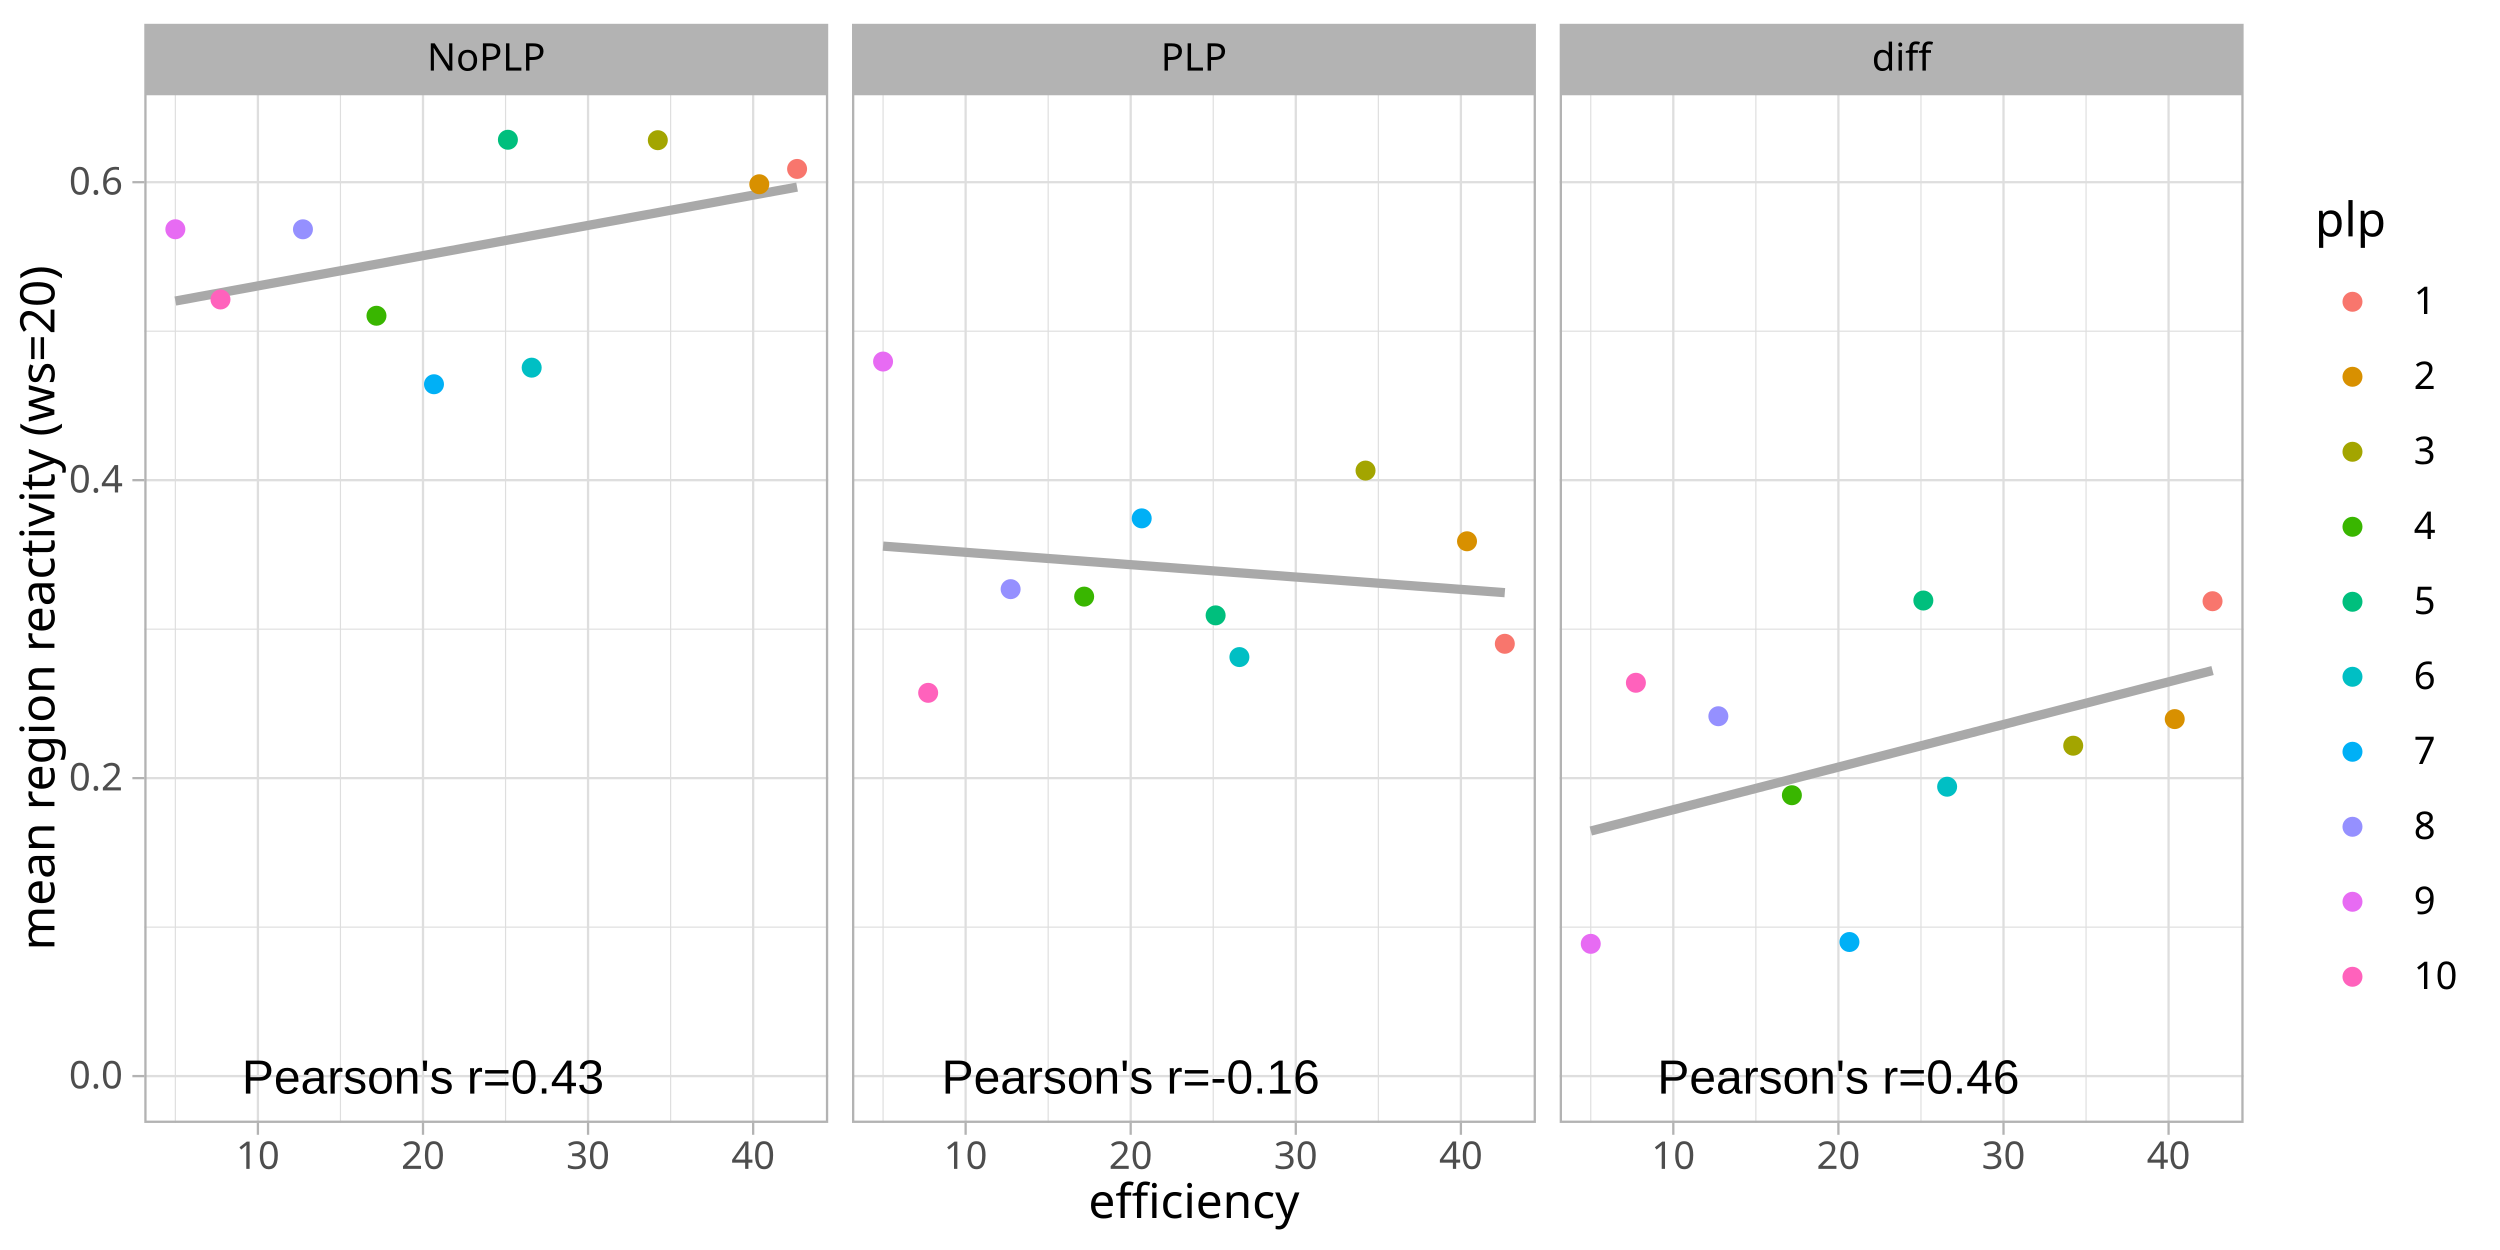
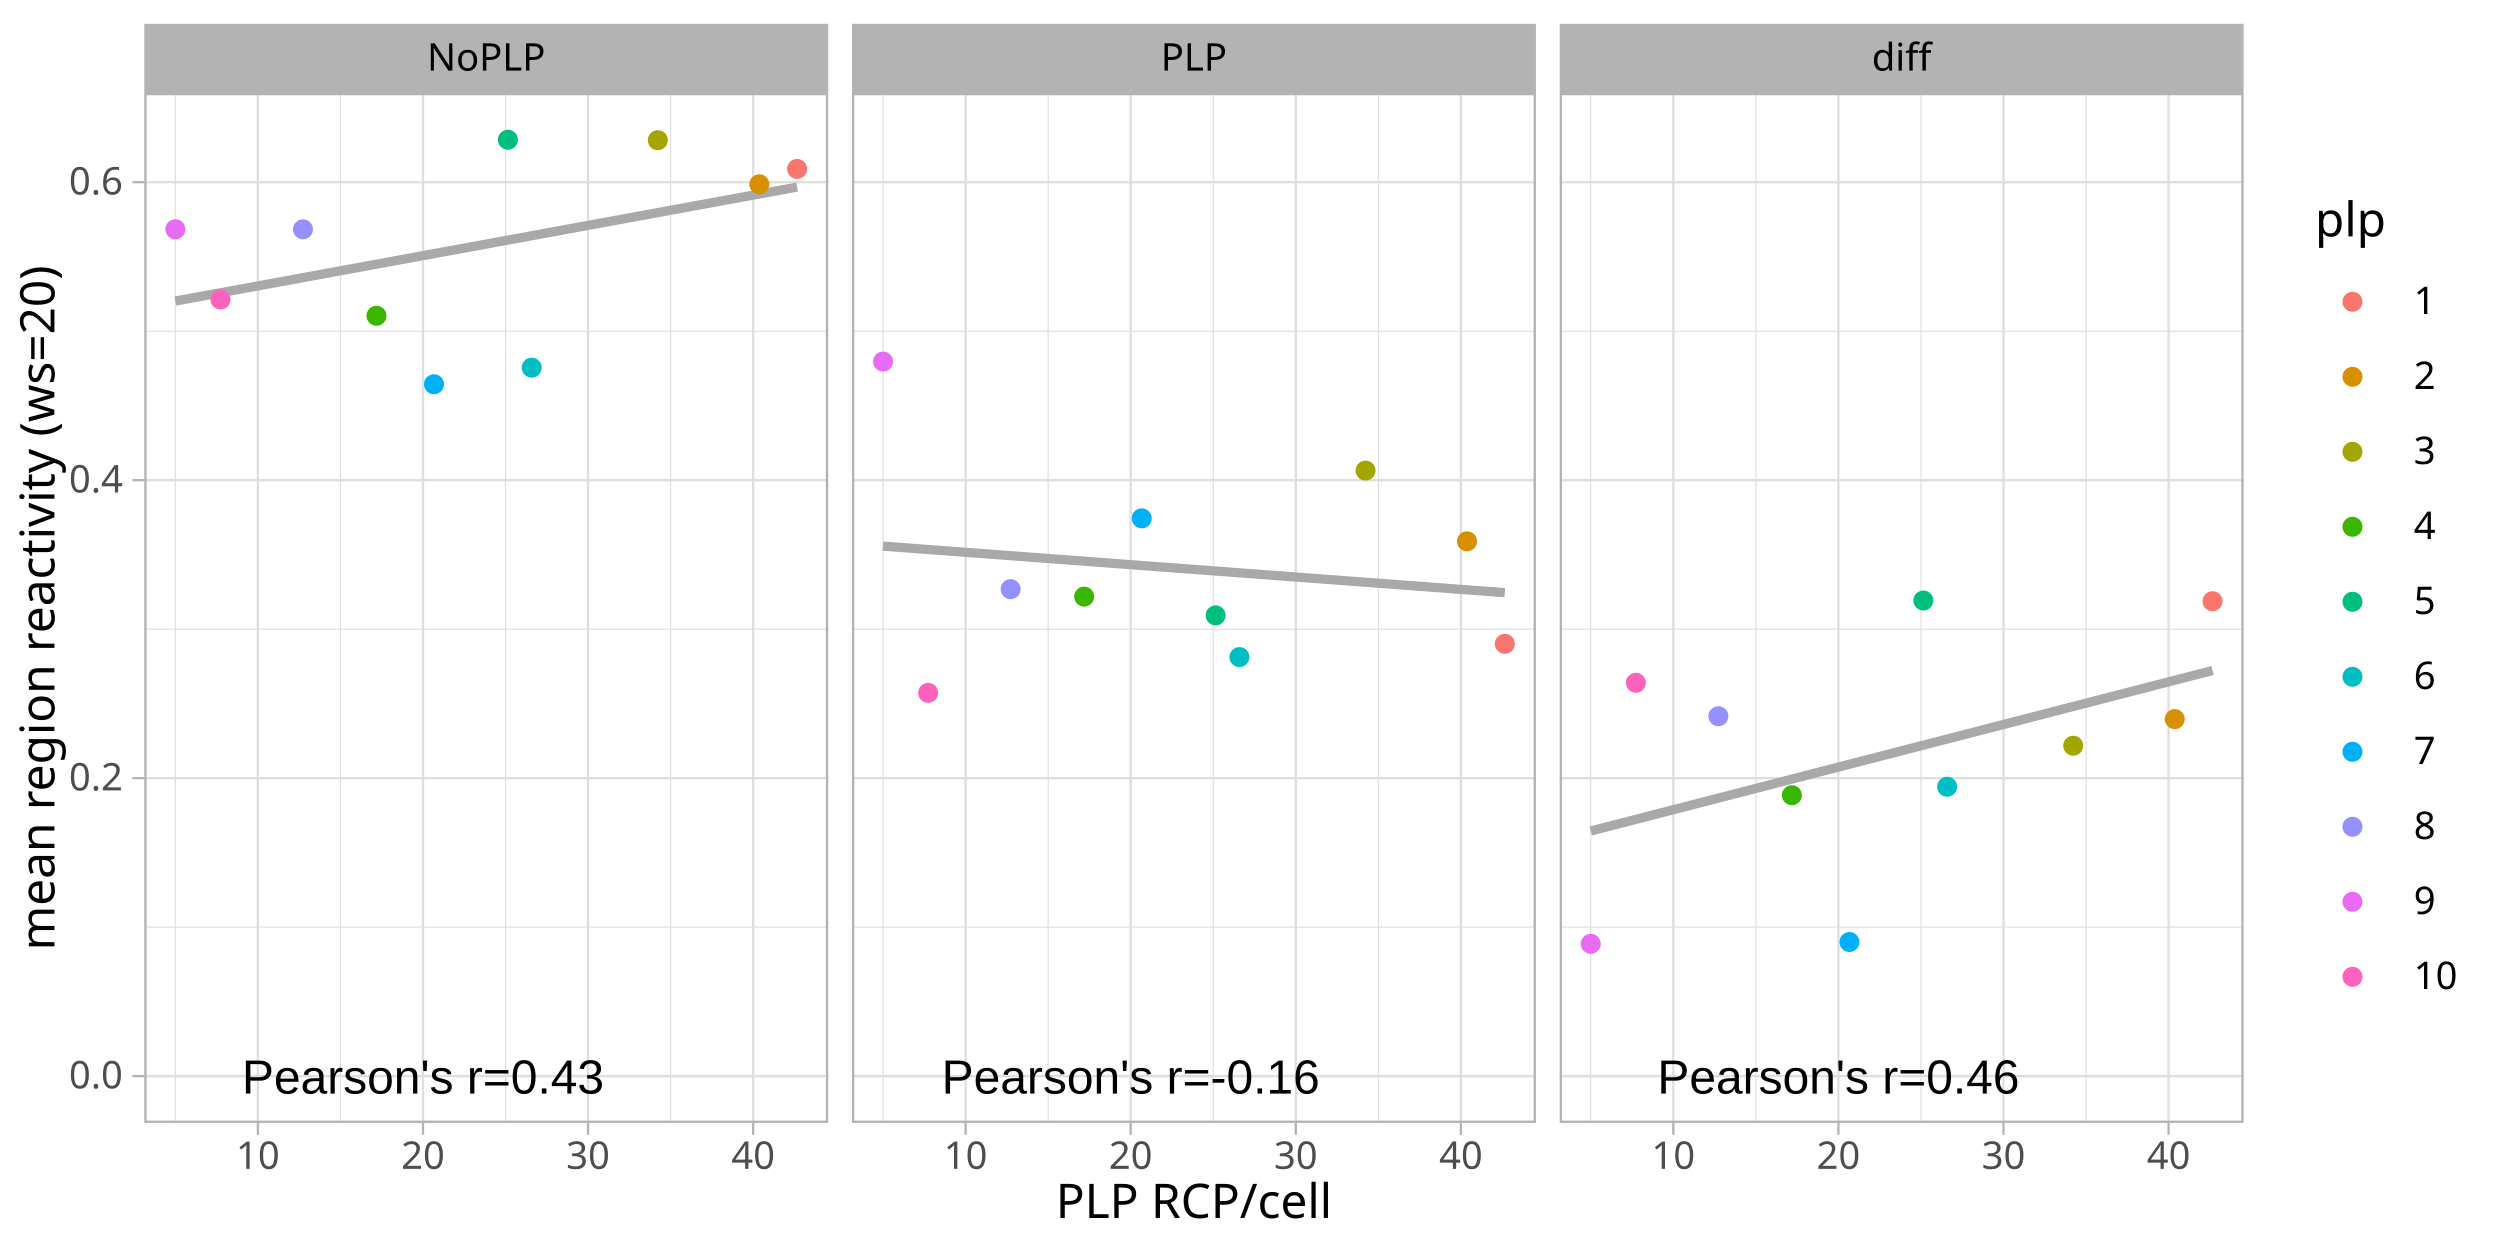
<svg xmlns="http://www.w3.org/2000/svg" class="svglite" width="576.00pt" height="288.00pt" viewBox="0 0 576.00 288.00">
  <defs>
    <style type="text/css">
    .svglite line, .svglite polyline, .svglite polygon, .svglite path, .svglite rect, .svglite circle {
      fill: none;
      stroke: #000000;
      stroke-linecap: round;
      stroke-linejoin: round;
      stroke-miterlimit: 10.00;
    }
    .svglite text {
      white-space: pre;
    }
  </style>
  </defs>
  <rect width="100%" height="100%" style="stroke: none; fill: #FFFFFF;" />
  <defs>
    <clipPath id="cpMC4wMHw1NzYuMDB8MC4wMHwyODguMDA=">
      <rect x="0.00" y="0.00" width="576.00" height="288.00" />
    </clipPath>
  </defs>
  <g clip-path="url(#cpMC4wMHw1NzYuMDB8MC4wMHwyODguMDA=)">
    <rect x="0" y="0.00" width="576.00" height="288.00" style="stroke-width: 1.07; stroke: #FFFFFF; fill: #FFFFFF;" />
  </g>
  <defs>
    <clipPath id="cpMzMuMjR8MTkwLjgyfDIxLjQyfDI1OC43Mg==">
      <rect x="33.24" y="21.42" width="157.58" height="237.30" />
    </clipPath>
  </defs>
  <g clip-path="url(#cpMzMuMjR8MTkwLjgyfDIxLjQyfDI1OC43Mg==)">
    <rect x="33.24" y="21.42" width="157.58" height="237.30" style="stroke-width: 1.07; stroke: none; fill: #FFFFFF;" />
    <polyline points="33.24,213.61 190.82,213.61 " style="stroke-width: 0.27; stroke: #DEDEDE; stroke-linecap: butt;" />
    <polyline points="33.24,144.96 190.82,144.96 " style="stroke-width: 0.27; stroke: #DEDEDE; stroke-linecap: butt;" />
    <polyline points="33.24,76.31 190.82,76.31 " style="stroke-width: 0.27; stroke: #DEDEDE; stroke-linecap: butt;" />
    <polyline points="40.40,258.72 40.40,21.42 " style="stroke-width: 0.27; stroke: #DEDEDE; stroke-linecap: butt;" />
    <polyline points="78.44,258.72 78.44,21.42 " style="stroke-width: 0.27; stroke: #DEDEDE; stroke-linecap: butt;" />
    <polyline points="116.48,258.72 116.48,21.42 " style="stroke-width: 0.27; stroke: #DEDEDE; stroke-linecap: butt;" />
    <polyline points="154.51,258.72 154.51,21.42 " style="stroke-width: 0.27; stroke: #DEDEDE; stroke-linecap: butt;" />
    <polyline points="33.24,247.93 190.82,247.93 " style="stroke-width: 0.53; stroke: #DEDEDE; stroke-linecap: butt;" />
    <polyline points="33.24,179.28 190.82,179.28 " style="stroke-width: 0.53; stroke: #DEDEDE; stroke-linecap: butt;" />
    <polyline points="33.24,110.63 190.82,110.63 " style="stroke-width: 0.53; stroke: #DEDEDE; stroke-linecap: butt;" />
    <polyline points="33.24,41.98 190.82,41.98 " style="stroke-width: 0.53; stroke: #DEDEDE; stroke-linecap: butt;" />
    <polyline points="59.42,258.72 59.42,21.42 " style="stroke-width: 0.53; stroke: #DEDEDE; stroke-linecap: butt;" />
    <polyline points="97.46,258.72 97.46,21.42 " style="stroke-width: 0.53; stroke: #DEDEDE; stroke-linecap: butt;" />
    <polyline points="135.49,258.72 135.49,21.42 " style="stroke-width: 0.53; stroke: #DEDEDE; stroke-linecap: butt;" />
    <polyline points="173.53,258.72 173.53,21.42 " style="stroke-width: 0.53; stroke: #DEDEDE; stroke-linecap: butt;" />
    <polyline points="40.40,69.36 42.21,69.03 44.03,68.70 45.84,68.36 47.65,68.03 49.47,67.70 51.28,67.37 53.09,67.03 54.91,66.70 56.72,66.37 58.53,66.04 60.35,65.70 62.16,65.37 63.97,65.04 65.79,64.71 67.60,64.38 69.41,64.04 71.23,63.71 73.04,63.38 74.85,63.05 76.67,62.71 78.48,62.38 80.29,62.05 82.11,61.72 83.92,61.38 85.73,61.05 87.55,60.72 89.36,60.39 91.17,60.05 92.99,59.72 94.80,59.39 96.61,59.06 98.43,58.72 100.24,58.39 102.05,58.06 103.87,57.73 105.68,57.40 107.49,57.06 109.31,56.73 111.12,56.40 112.93,56.07 114.75,55.73 116.56,55.40 118.37,55.07 120.19,54.74 122.00,54.40 123.81,54.07 125.63,53.74 127.44,53.41 129.25,53.07 131.07,52.74 132.88,52.41 134.69,52.08 136.51,51.74 138.32,51.41 140.13,51.08 141.95,50.75 143.76,50.42 145.57,50.08 147.39,49.75 149.20,49.42 151.01,49.09 152.83,48.75 154.64,48.42 156.45,48.09 158.27,47.76 160.08,47.42 161.89,47.09 163.71,46.76 165.52,46.43 167.33,46.09 169.15,45.76 170.96,45.43 172.77,45.10 174.59,44.77 176.40,44.43 178.21,44.10 180.03,43.77 181.84,43.44 183.65,43.10 " style="stroke-width: 2.13; stroke: #A9A9A9; stroke-linecap: butt;" />
    <circle cx="183.65" cy="38.92" r="1.95" style="stroke-width: 0.71; stroke: #F8766D; fill: #F8766D;" />
    <circle cx="174.94" cy="42.45" r="1.95" style="stroke-width: 0.71; stroke: #D89000; fill: #D89000;" />
    <circle cx="151.56" cy="32.30" r="1.95" style="stroke-width: 0.71; stroke: #A3A500; fill: #A3A500;" />
    <circle cx="86.74" cy="72.75" r="1.95" style="stroke-width: 0.71; stroke: #39B600; fill: #39B600;" />
    <circle cx="117.02" cy="32.20" r="1.95" style="stroke-width: 0.71; stroke: #00BF7D; fill: #00BF7D;" />
    <circle cx="122.50" cy="84.71" r="1.95" style="stroke-width: 0.71; stroke: #00BFC4; fill: #00BFC4;" />
    <circle cx="99.99" cy="88.53" r="1.95" style="stroke-width: 0.71; stroke: #00B0F6; fill: #00B0F6;" />
    <circle cx="69.80" cy="52.83" r="1.95" style="stroke-width: 0.71; stroke: #9590FF; fill: #9590FF;" />
    <circle cx="40.40" cy="52.82" r="1.95" style="stroke-width: 0.71; stroke: #E76BF3; fill: #E76BF3;" />
    <circle cx="50.80" cy="69.00" r="1.95" style="stroke-width: 0.71; stroke: #FF62BC; fill: #FF62BC;" />
    <text x="97.46" y="251.96" text-anchor="middle" style="font-size: 11.04px; font-family: &quot;Arimo&quot;;" textLength="94.46px" lengthAdjust="spacingAndGlyphs">Pearson's r=0.43</text>
    <rect x="33.24" y="21.42" width="157.58" height="237.30" style="stroke-width: 1.07; stroke: #B3B3B3;" />
  </g>
  <g clip-path="url(#cpMC4wMHw1NzYuMDB8MC4wMHwyODguMDA=)">
</g>
  <defs>
    <clipPath id="cpMTk2LjMwfDM1My44N3wyMS40MnwyNTguNzI=">
      <rect x="196.30" y="21.42" width="157.58" height="237.30" />
    </clipPath>
  </defs>
  <g clip-path="url(#cpMTk2LjMwfDM1My44N3wyMS40MnwyNTguNzI=)">
    <rect x="196.30" y="21.42" width="157.58" height="237.30" style="stroke-width: 1.07; stroke: none; fill: #FFFFFF;" />
    <polyline points="196.30,213.61 353.87,213.61 " style="stroke-width: 0.27; stroke: #DEDEDE; stroke-linecap: butt;" />
    <polyline points="196.30,144.96 353.87,144.96 " style="stroke-width: 0.27; stroke: #DEDEDE; stroke-linecap: butt;" />
    <polyline points="196.30,76.31 353.87,76.31 " style="stroke-width: 0.27; stroke: #DEDEDE; stroke-linecap: butt;" />
    <polyline points="203.46,258.72 203.46,21.42 " style="stroke-width: 0.27; stroke: #DEDEDE; stroke-linecap: butt;" />
    <polyline points="241.50,258.72 241.50,21.42 " style="stroke-width: 0.27; stroke: #DEDEDE; stroke-linecap: butt;" />
    <polyline points="279.53,258.72 279.53,21.42 " style="stroke-width: 0.27; stroke: #DEDEDE; stroke-linecap: butt;" />
    <polyline points="317.57,258.72 317.57,21.42 " style="stroke-width: 0.27; stroke: #DEDEDE; stroke-linecap: butt;" />
    <polyline points="196.30,247.93 353.87,247.93 " style="stroke-width: 0.53; stroke: #DEDEDE; stroke-linecap: butt;" />
    <polyline points="196.30,179.28 353.87,179.28 " style="stroke-width: 0.53; stroke: #DEDEDE; stroke-linecap: butt;" />
    <polyline points="196.30,110.63 353.87,110.63 " style="stroke-width: 0.53; stroke: #DEDEDE; stroke-linecap: butt;" />
    <polyline points="196.30,41.98 353.87,41.98 " style="stroke-width: 0.53; stroke: #DEDEDE; stroke-linecap: butt;" />
    <polyline points="222.48,258.72 222.48,21.42 " style="stroke-width: 0.53; stroke: #DEDEDE; stroke-linecap: butt;" />
    <polyline points="260.51,258.72 260.51,21.42 " style="stroke-width: 0.53; stroke: #DEDEDE; stroke-linecap: butt;" />
    <polyline points="298.55,258.72 298.55,21.42 " style="stroke-width: 0.53; stroke: #DEDEDE; stroke-linecap: butt;" />
    <polyline points="336.59,258.72 336.59,21.42 " style="stroke-width: 0.53; stroke: #DEDEDE; stroke-linecap: butt;" />
    <polyline points="203.46,125.83 205.27,125.96 207.08,126.10 208.90,126.23 210.71,126.37 212.52,126.51 214.34,126.64 216.15,126.78 217.96,126.91 219.78,127.05 221.59,127.18 223.40,127.32 225.22,127.46 227.03,127.59 228.84,127.73 230.66,127.86 232.47,128.00 234.28,128.13 236.10,128.27 237.91,128.41 239.72,128.54 241.54,128.68 243.35,128.81 245.16,128.95 246.98,129.09 248.79,129.22 250.60,129.36 252.42,129.49 254.23,129.63 256.04,129.76 257.86,129.90 259.67,130.04 261.48,130.17 263.30,130.31 265.11,130.44 266.92,130.58 268.74,130.71 270.55,130.85 272.36,130.99 274.18,131.12 275.99,131.26 277.80,131.39 279.62,131.53 281.43,131.66 283.24,131.80 285.06,131.94 286.87,132.07 288.68,132.21 290.50,132.34 292.31,132.48 294.12,132.61 295.94,132.75 297.75,132.89 299.56,133.02 301.38,133.16 303.19,133.29 305.00,133.43 306.82,133.56 308.63,133.70 310.44,133.84 312.26,133.97 314.07,134.11 315.88,134.24 317.70,134.38 319.51,134.51 321.32,134.65 323.14,134.79 324.95,134.92 326.76,135.06 328.58,135.19 330.39,135.33 332.20,135.46 334.02,135.60 335.83,135.74 337.64,135.87 339.46,136.01 341.27,136.14 343.08,136.28 344.90,136.41 346.71,136.55 " style="stroke-width: 2.13; stroke: #A9A9A9; stroke-linecap: butt;" />
    <circle cx="346.71" cy="148.33" r="1.95" style="stroke-width: 0.71; stroke: #F8766D; fill: #F8766D;" />
    <circle cx="338.00" cy="124.71" r="1.95" style="stroke-width: 0.71; stroke: #D89000; fill: #D89000;" />
    <circle cx="314.62" cy="108.42" r="1.95" style="stroke-width: 0.71; stroke: #A3A500; fill: #A3A500;" />
    <circle cx="249.79" cy="137.46" r="1.95" style="stroke-width: 0.71; stroke: #39B600; fill: #39B600;" />
    <circle cx="280.08" cy="141.78" r="1.95" style="stroke-width: 0.71; stroke: #00BF7D; fill: #00BF7D;" />
    <circle cx="285.56" cy="151.39" r="1.95" style="stroke-width: 0.71; stroke: #00BFC4; fill: #00BFC4;" />
    <circle cx="263.05" cy="119.43" r="1.95" style="stroke-width: 0.71; stroke: #00B0F6; fill: #00B0F6;" />
    <circle cx="232.85" cy="135.74" r="1.95" style="stroke-width: 0.71; stroke: #9590FF; fill: #9590FF;" />
    <circle cx="203.46" cy="83.30" r="1.95" style="stroke-width: 0.71; stroke: #E76BF3; fill: #E76BF3;" />
    <circle cx="213.85" cy="159.63" r="1.95" style="stroke-width: 0.71; stroke: #FF62BC; fill: #FF62BC;" />
    <text x="260.51" y="251.96" text-anchor="middle" style="font-size: 11.04px; font-family: &quot;Arimo&quot;;" textLength="98.44px" lengthAdjust="spacingAndGlyphs">Pearson's r=-0.16</text>
    <rect x="196.30" y="21.42" width="157.58" height="237.30" style="stroke-width: 1.07; stroke: #B3B3B3;" />
  </g>
  <g clip-path="url(#cpMC4wMHw1NzYuMDB8MC4wMHwyODguMDA=)">
</g>
  <defs>
    <clipPath id="cpMzU5LjM1fDUxNi45M3wyMS40MnwyNTguNzI=">
      <rect x="359.35" y="21.42" width="157.58" height="237.30" />
    </clipPath>
  </defs>
  <g clip-path="url(#cpMzU5LjM1fDUxNi45M3wyMS40MnwyNTguNzI=)">
    <rect x="359.35" y="21.42" width="157.58" height="237.30" style="stroke-width: 1.07; stroke: none; fill: #FFFFFF;" />
    <polyline points="359.35,213.61 516.93,213.61 " style="stroke-width: 0.27; stroke: #DEDEDE; stroke-linecap: butt;" />
    <polyline points="359.35,144.96 516.93,144.96 " style="stroke-width: 0.27; stroke: #DEDEDE; stroke-linecap: butt;" />
    <polyline points="359.35,76.31 516.93,76.31 " style="stroke-width: 0.27; stroke: #DEDEDE; stroke-linecap: butt;" />
    <polyline points="366.51,258.72 366.51,21.42 " style="stroke-width: 0.27; stroke: #DEDEDE; stroke-linecap: butt;" />
    <polyline points="404.55,258.72 404.55,21.42 " style="stroke-width: 0.27; stroke: #DEDEDE; stroke-linecap: butt;" />
    <polyline points="442.59,258.72 442.59,21.42 " style="stroke-width: 0.27; stroke: #DEDEDE; stroke-linecap: butt;" />
    <polyline points="480.63,258.72 480.63,21.42 " style="stroke-width: 0.27; stroke: #DEDEDE; stroke-linecap: butt;" />
    <polyline points="359.35,247.93 516.93,247.93 " style="stroke-width: 0.53; stroke: #DEDEDE; stroke-linecap: butt;" />
    <polyline points="359.35,179.28 516.93,179.28 " style="stroke-width: 0.53; stroke: #DEDEDE; stroke-linecap: butt;" />
    <polyline points="359.35,110.63 516.93,110.63 " style="stroke-width: 0.53; stroke: #DEDEDE; stroke-linecap: butt;" />
    <polyline points="359.35,41.98 516.93,41.98 " style="stroke-width: 0.53; stroke: #DEDEDE; stroke-linecap: butt;" />
    <polyline points="385.53,258.72 385.53,21.42 " style="stroke-width: 0.53; stroke: #DEDEDE; stroke-linecap: butt;" />
    <polyline points="423.57,258.72 423.57,21.42 " style="stroke-width: 0.53; stroke: #DEDEDE; stroke-linecap: butt;" />
    <polyline points="461.61,258.72 461.61,21.42 " style="stroke-width: 0.53; stroke: #DEDEDE; stroke-linecap: butt;" />
    <polyline points="499.64,258.72 499.64,21.42 " style="stroke-width: 0.53; stroke: #DEDEDE; stroke-linecap: butt;" />
    <polyline points="366.51,191.47 368.33,191.00 370.14,190.53 371.95,190.06 373.77,189.60 375.58,189.13 377.39,188.66 379.21,188.19 381.02,187.72 382.83,187.26 384.65,186.79 386.46,186.32 388.27,185.85 390.09,185.38 391.90,184.91 393.71,184.45 395.53,183.98 397.34,183.51 399.15,183.04 400.97,182.57 402.78,182.11 404.59,181.64 406.41,181.17 408.22,180.70 410.03,180.23 411.85,179.77 413.66,179.30 415.47,178.83 417.29,178.36 419.10,177.89 420.91,177.42 422.73,176.96 424.54,176.49 426.35,176.02 428.17,175.55 429.98,175.08 431.79,174.62 433.61,174.15 435.42,173.68 437.23,173.21 439.05,172.74 440.86,172.28 442.67,171.81 444.49,171.34 446.30,170.87 448.11,170.40 449.93,169.94 451.74,169.47 453.55,169.00 455.37,168.53 457.18,168.06 458.99,167.59 460.81,167.13 462.62,166.66 464.43,166.19 466.25,165.72 468.06,165.25 469.87,164.79 471.69,164.32 473.50,163.85 475.31,163.38 477.13,162.91 478.94,162.45 480.75,161.98 482.57,161.51 484.38,161.04 486.19,160.57 488.01,160.10 489.82,159.64 491.63,159.17 493.45,158.70 495.26,158.23 497.07,157.76 498.89,157.30 500.70,156.83 502.51,156.36 504.33,155.89 506.14,155.42 507.95,154.96 509.77,154.49 " style="stroke-width: 2.13; stroke: #A9A9A9; stroke-linecap: butt;" />
    <circle cx="509.77" cy="138.52" r="1.95" style="stroke-width: 0.71; stroke: #F8766D; fill: #F8766D;" />
    <circle cx="501.06" cy="165.68" r="1.95" style="stroke-width: 0.71; stroke: #D89000; fill: #D89000;" />
    <circle cx="477.67" cy="171.81" r="1.95" style="stroke-width: 0.71; stroke: #A3A500; fill: #A3A500;" />
    <circle cx="412.85" cy="183.22" r="1.95" style="stroke-width: 0.71; stroke: #39B600; fill: #39B600;" />
    <circle cx="443.14" cy="138.36" r="1.95" style="stroke-width: 0.71; stroke: #00BF7D; fill: #00BF7D;" />
    <circle cx="448.62" cy="181.26" r="1.95" style="stroke-width: 0.71; stroke: #00BFC4; fill: #00BFC4;" />
    <circle cx="426.11" cy="217.04" r="1.95" style="stroke-width: 0.71; stroke: #00B0F6; fill: #00B0F6;" />
    <circle cx="395.91" cy="165.02" r="1.95" style="stroke-width: 0.71; stroke: #9590FF; fill: #9590FF;" />
    <circle cx="366.51" cy="217.46" r="1.95" style="stroke-width: 0.71; stroke: #E76BF3; fill: #E76BF3;" />
    <circle cx="376.91" cy="157.31" r="1.95" style="stroke-width: 0.71; stroke: #FF62BC; fill: #FF62BC;" />
    <text x="423.57" y="251.96" text-anchor="middle" style="font-size: 11.04px; font-family: &quot;Arimo&quot;;" textLength="94.46px" lengthAdjust="spacingAndGlyphs">Pearson's r=0.46</text>
    <rect x="359.35" y="21.42" width="157.58" height="237.30" style="stroke-width: 1.07; stroke: #B3B3B3;" />
  </g>
  <g clip-path="url(#cpMC4wMHw1NzYuMDB8MC4wMHwyODguMDA=)">
</g>
  <defs>
    <clipPath id="cpMzMuMjR8MTkwLjgyfDUuNDh8MjEuNDI=">
      <rect x="33.24" y="5.48" width="157.58" height="15.94" />
    </clipPath>
  </defs>
  <g clip-path="url(#cpMzMuMjR8MTkwLjgyfDUuNDh8MjEuNDI=)">
    <rect x="33.24" y="5.48" width="157.58" height="15.94" style="stroke-width: 1.07; stroke: none; fill: #B3B3B3;" />
    <text x="112.03" y="16.27" text-anchor="middle" style="font-size: 8.80px; font-family: &quot;Carlito&quot;;" textLength="23.10px" lengthAdjust="spacingAndGlyphs">NoPLP</text>
  </g>
  <g clip-path="url(#cpMC4wMHw1NzYuMDB8MC4wMHwyODguMDA=)">
</g>
  <defs>
    <clipPath id="cpMTk2LjMwfDM1My44N3w1LjQ4fDIxLjQy">
      <rect x="196.30" y="5.48" width="157.58" height="15.94" />
    </clipPath>
  </defs>
  <g clip-path="url(#cpMTk2LjMwfDM1My44N3w1LjQ4fDIxLjQy)">
    <rect x="196.30" y="5.48" width="157.58" height="15.94" style="stroke-width: 1.07; stroke: none; fill: #B3B3B3;" />
    <text x="275.08" y="16.27" text-anchor="middle" style="font-size: 8.80px; font-family: &quot;Carlito&quot;;" textLength="12.79px" lengthAdjust="spacingAndGlyphs">PLP</text>
  </g>
  <g clip-path="url(#cpMC4wMHw1NzYuMDB8MC4wMHwyODguMDA=)">
</g>
  <defs>
    <clipPath id="cpMzU5LjM1fDUxNi45M3w1LjQ4fDIxLjQy">
      <rect x="359.35" y="5.48" width="157.58" height="15.94" />
    </clipPath>
  </defs>
  <g clip-path="url(#cpMzU5LjM1fDUxNi45M3w1LjQ4fDIxLjQy)">
    <rect x="359.35" y="5.48" width="157.58" height="15.94" style="stroke-width: 1.07; stroke: none; fill: #B3B3B3;" />
    <text x="438.14" y="16.27" text-anchor="middle" style="font-size: 8.80px; font-family: &quot;Carlito&quot;;" textLength="12.01px" lengthAdjust="spacingAndGlyphs">diff</text>
  </g>
  <g clip-path="url(#cpMC4wMHw1NzYuMDB8MC4wMHwyODguMDA=)">
    <polyline points="59.42,261.46 59.42,258.72 " style="stroke-width: 0.53; stroke: #B3B3B3; stroke-linecap: butt;" />
    <polyline points="97.46,261.46 97.46,258.72 " style="stroke-width: 0.53; stroke: #B3B3B3; stroke-linecap: butt;" />
    <polyline points="135.49,261.46 135.49,258.72 " style="stroke-width: 0.53; stroke: #B3B3B3; stroke-linecap: butt;" />
    <polyline points="173.53,261.46 173.53,258.72 " style="stroke-width: 0.53; stroke: #B3B3B3; stroke-linecap: butt;" />
    <text x="59.42" y="269.30" text-anchor="middle" style="font-size: 8.80px;fill: #4D4D4D; font-family: &quot;Carlito&quot;;" textLength="8.91px" lengthAdjust="spacingAndGlyphs">10</text>
    <text x="97.46" y="269.30" text-anchor="middle" style="font-size: 8.80px;fill: #4D4D4D; font-family: &quot;Carlito&quot;;" textLength="8.91px" lengthAdjust="spacingAndGlyphs">20</text>
    <text x="135.49" y="269.30" text-anchor="middle" style="font-size: 8.80px;fill: #4D4D4D; font-family: &quot;Carlito&quot;;" textLength="8.91px" lengthAdjust="spacingAndGlyphs">30</text>
    <text x="173.53" y="269.30" text-anchor="middle" style="font-size: 8.80px;fill: #4D4D4D; font-family: &quot;Carlito&quot;;" textLength="8.91px" lengthAdjust="spacingAndGlyphs">40</text>
    <polyline points="222.48,261.46 222.48,258.72 " style="stroke-width: 0.53; stroke: #B3B3B3; stroke-linecap: butt;" />
    <polyline points="260.51,261.46 260.51,258.72 " style="stroke-width: 0.53; stroke: #B3B3B3; stroke-linecap: butt;" />
    <polyline points="298.55,261.46 298.55,258.72 " style="stroke-width: 0.53; stroke: #B3B3B3; stroke-linecap: butt;" />
    <polyline points="336.59,261.46 336.59,258.72 " style="stroke-width: 0.53; stroke: #B3B3B3; stroke-linecap: butt;" />
    <text x="222.48" y="269.30" text-anchor="middle" style="font-size: 8.80px;fill: #4D4D4D; font-family: &quot;Carlito&quot;;" textLength="8.91px" lengthAdjust="spacingAndGlyphs">10</text>
    <text x="260.51" y="269.30" text-anchor="middle" style="font-size: 8.80px;fill: #4D4D4D; font-family: &quot;Carlito&quot;;" textLength="8.91px" lengthAdjust="spacingAndGlyphs">20</text>
    <text x="298.55" y="269.30" text-anchor="middle" style="font-size: 8.80px;fill: #4D4D4D; font-family: &quot;Carlito&quot;;" textLength="8.91px" lengthAdjust="spacingAndGlyphs">30</text>
    <text x="336.59" y="269.30" text-anchor="middle" style="font-size: 8.80px;fill: #4D4D4D; font-family: &quot;Carlito&quot;;" textLength="8.91px" lengthAdjust="spacingAndGlyphs">40</text>
    <polyline points="385.53,261.46 385.53,258.72 " style="stroke-width: 0.53; stroke: #B3B3B3; stroke-linecap: butt;" />
    <polyline points="423.57,261.46 423.57,258.72 " style="stroke-width: 0.53; stroke: #B3B3B3; stroke-linecap: butt;" />
    <polyline points="461.61,261.46 461.61,258.72 " style="stroke-width: 0.53; stroke: #B3B3B3; stroke-linecap: butt;" />
    <polyline points="499.64,261.46 499.64,258.72 " style="stroke-width: 0.53; stroke: #B3B3B3; stroke-linecap: butt;" />
    <text x="385.53" y="269.30" text-anchor="middle" style="font-size: 8.80px;fill: #4D4D4D; font-family: &quot;Carlito&quot;;" textLength="8.91px" lengthAdjust="spacingAndGlyphs">10</text>
    <text x="423.57" y="269.30" text-anchor="middle" style="font-size: 8.80px;fill: #4D4D4D; font-family: &quot;Carlito&quot;;" textLength="8.91px" lengthAdjust="spacingAndGlyphs">20</text>
    <text x="461.61" y="269.30" text-anchor="middle" style="font-size: 8.80px;fill: #4D4D4D; font-family: &quot;Carlito&quot;;" textLength="8.91px" lengthAdjust="spacingAndGlyphs">30</text>
    <text x="499.64" y="269.30" text-anchor="middle" style="font-size: 8.80px;fill: #4D4D4D; font-family: &quot;Carlito&quot;;" textLength="8.91px" lengthAdjust="spacingAndGlyphs">40</text>
    <text x="28.31" y="250.76" text-anchor="end" style="font-size: 8.80px;fill: #4D4D4D; font-family: &quot;Carlito&quot;;" textLength="11.13px" lengthAdjust="spacingAndGlyphs">0.0</text>
    <text x="28.31" y="182.11" text-anchor="end" style="font-size: 8.80px;fill: #4D4D4D; font-family: &quot;Carlito&quot;;" textLength="11.13px" lengthAdjust="spacingAndGlyphs">0.2</text>
    <text x="28.31" y="113.46" text-anchor="end" style="font-size: 8.80px;fill: #4D4D4D; font-family: &quot;Carlito&quot;;" textLength="11.13px" lengthAdjust="spacingAndGlyphs">0.4</text>
    <text x="28.31" y="44.81" text-anchor="end" style="font-size: 8.80px;fill: #4D4D4D; font-family: &quot;Carlito&quot;;" textLength="11.13px" lengthAdjust="spacingAndGlyphs">0.6</text>
    <polyline points="30.50,247.93 33.24,247.93 " style="stroke-width: 0.53; stroke: #B3B3B3; stroke-linecap: butt;" />
    <polyline points="30.50,179.28 33.24,179.28 " style="stroke-width: 0.53; stroke: #B3B3B3; stroke-linecap: butt;" />
    <polyline points="30.50,110.63 33.24,110.63 " style="stroke-width: 0.53; stroke: #B3B3B3; stroke-linecap: butt;" />
    <polyline points="30.50,41.98 33.24,41.98 " style="stroke-width: 0.53; stroke: #B3B3B3; stroke-linecap: butt;" />
-     <text x="275.08" y="280.63" text-anchor="middle" style="font-size: 11.00px; font-family: &quot;Carlito&quot;;" textLength="42.78px" lengthAdjust="spacingAndGlyphs">efficiency</text>
+     <text x="275.08" y="280.63" text-anchor="middle" style="font-size: 11.00px; font-family: &quot;Carlito&quot;;" textLength="55.42px" lengthAdjust="spacingAndGlyphs">PLP RCP/cell</text>
    <text transform="translate(12.54,140.07) rotate(-90)" text-anchor="middle" style="font-size: 11.00px; font-family: &quot;Carlito&quot;;" textLength="138.43px" lengthAdjust="spacingAndGlyphs">mean region reactivity (ws=20)</text>
    <rect x="527.89" y="40.97" width="42.63" height="198.20" style="stroke-width: 1.07; stroke: none; fill: #FFFFFF;" />
    <text x="533.37" y="54.46" style="font-size: 11.00px; font-family: &quot;Carlito&quot;;" textLength="14.09px" lengthAdjust="spacingAndGlyphs">plp</text>
    <rect x="533.37" y="60.89" width="17.28" height="17.28" style="stroke-width: 1.07; stroke: none; fill: #FFFFFF;" />
    <circle cx="542.01" cy="69.53" r="1.95" style="stroke-width: 0.71; stroke: #F8766D; fill: #F8766D;" />
    <rect x="533.37" y="78.17" width="17.28" height="17.28" style="stroke-width: 1.07; stroke: none; fill: #FFFFFF;" />
    <circle cx="542.01" cy="86.81" r="1.95" style="stroke-width: 0.71; stroke: #D89000; fill: #D89000;" />
    <rect x="533.37" y="95.45" width="17.28" height="17.28" style="stroke-width: 1.07; stroke: none; fill: #FFFFFF;" />
    <circle cx="542.01" cy="104.09" r="1.95" style="stroke-width: 0.71; stroke: #A3A500; fill: #A3A500;" />
    <rect x="533.37" y="112.73" width="17.28" height="17.28" style="stroke-width: 1.07; stroke: none; fill: #FFFFFF;" />
    <circle cx="542.01" cy="121.37" r="1.95" style="stroke-width: 0.71; stroke: #39B600; fill: #39B600;" />
    <rect x="533.37" y="130.01" width="17.28" height="17.28" style="stroke-width: 1.07; stroke: none; fill: #FFFFFF;" />
    <circle cx="542.01" cy="138.65" r="1.95" style="stroke-width: 0.71; stroke: #00BF7D; fill: #00BF7D;" />
    <rect x="533.37" y="147.29" width="17.28" height="17.28" style="stroke-width: 1.07; stroke: none; fill: #FFFFFF;" />
    <circle cx="542.01" cy="155.93" r="1.95" style="stroke-width: 0.71; stroke: #00BFC4; fill: #00BFC4;" />
    <rect x="533.37" y="164.57" width="17.28" height="17.28" style="stroke-width: 1.07; stroke: none; fill: #FFFFFF;" />
    <circle cx="542.01" cy="173.21" r="1.95" style="stroke-width: 0.71; stroke: #00B0F6; fill: #00B0F6;" />
    <rect x="533.37" y="181.85" width="17.28" height="17.28" style="stroke-width: 1.07; stroke: none; fill: #FFFFFF;" />
    <circle cx="542.01" cy="190.49" r="1.95" style="stroke-width: 0.71; stroke: #9590FF; fill: #9590FF;" />
    <rect x="533.37" y="199.13" width="17.28" height="17.28" style="stroke-width: 1.07; stroke: none; fill: #FFFFFF;" />
    <circle cx="542.01" cy="207.77" r="1.95" style="stroke-width: 0.71; stroke: #E76BF3; fill: #E76BF3;" />
    <rect x="533.37" y="216.41" width="17.28" height="17.28" style="stroke-width: 1.07; stroke: none; fill: #FFFFFF;" />
    <circle cx="542.01" cy="225.05" r="1.95" style="stroke-width: 0.71; stroke: #FF62BC; fill: #FF62BC;" />
    <text x="556.13" y="72.35" style="font-size: 8.80px; font-family: &quot;Carlito&quot;;" textLength="4.46px" lengthAdjust="spacingAndGlyphs">1</text>
    <text x="556.13" y="89.63" style="font-size: 8.80px; font-family: &quot;Carlito&quot;;" textLength="4.46px" lengthAdjust="spacingAndGlyphs">2</text>
    <text x="556.13" y="106.91" style="font-size: 8.80px; font-family: &quot;Carlito&quot;;" textLength="4.46px" lengthAdjust="spacingAndGlyphs">3</text>
    <text x="556.13" y="124.19" style="font-size: 8.80px; font-family: &quot;Carlito&quot;;" textLength="4.46px" lengthAdjust="spacingAndGlyphs">4</text>
    <text x="556.13" y="141.47" style="font-size: 8.80px; font-family: &quot;Carlito&quot;;" textLength="4.46px" lengthAdjust="spacingAndGlyphs">5</text>
    <text x="556.13" y="158.75" style="font-size: 8.80px; font-family: &quot;Carlito&quot;;" textLength="4.46px" lengthAdjust="spacingAndGlyphs">6</text>
    <text x="556.13" y="176.03" style="font-size: 8.80px; font-family: &quot;Carlito&quot;;" textLength="4.46px" lengthAdjust="spacingAndGlyphs">7</text>
    <text x="556.13" y="193.31" style="font-size: 8.80px; font-family: &quot;Carlito&quot;;" textLength="4.46px" lengthAdjust="spacingAndGlyphs">8</text>
    <text x="556.13" y="210.59" style="font-size: 8.80px; font-family: &quot;Carlito&quot;;" textLength="4.46px" lengthAdjust="spacingAndGlyphs">9</text>
    <text x="556.13" y="227.87" style="font-size: 8.80px; font-family: &quot;Carlito&quot;;" textLength="8.91px" lengthAdjust="spacingAndGlyphs">10</text>
  </g>
</svg>
